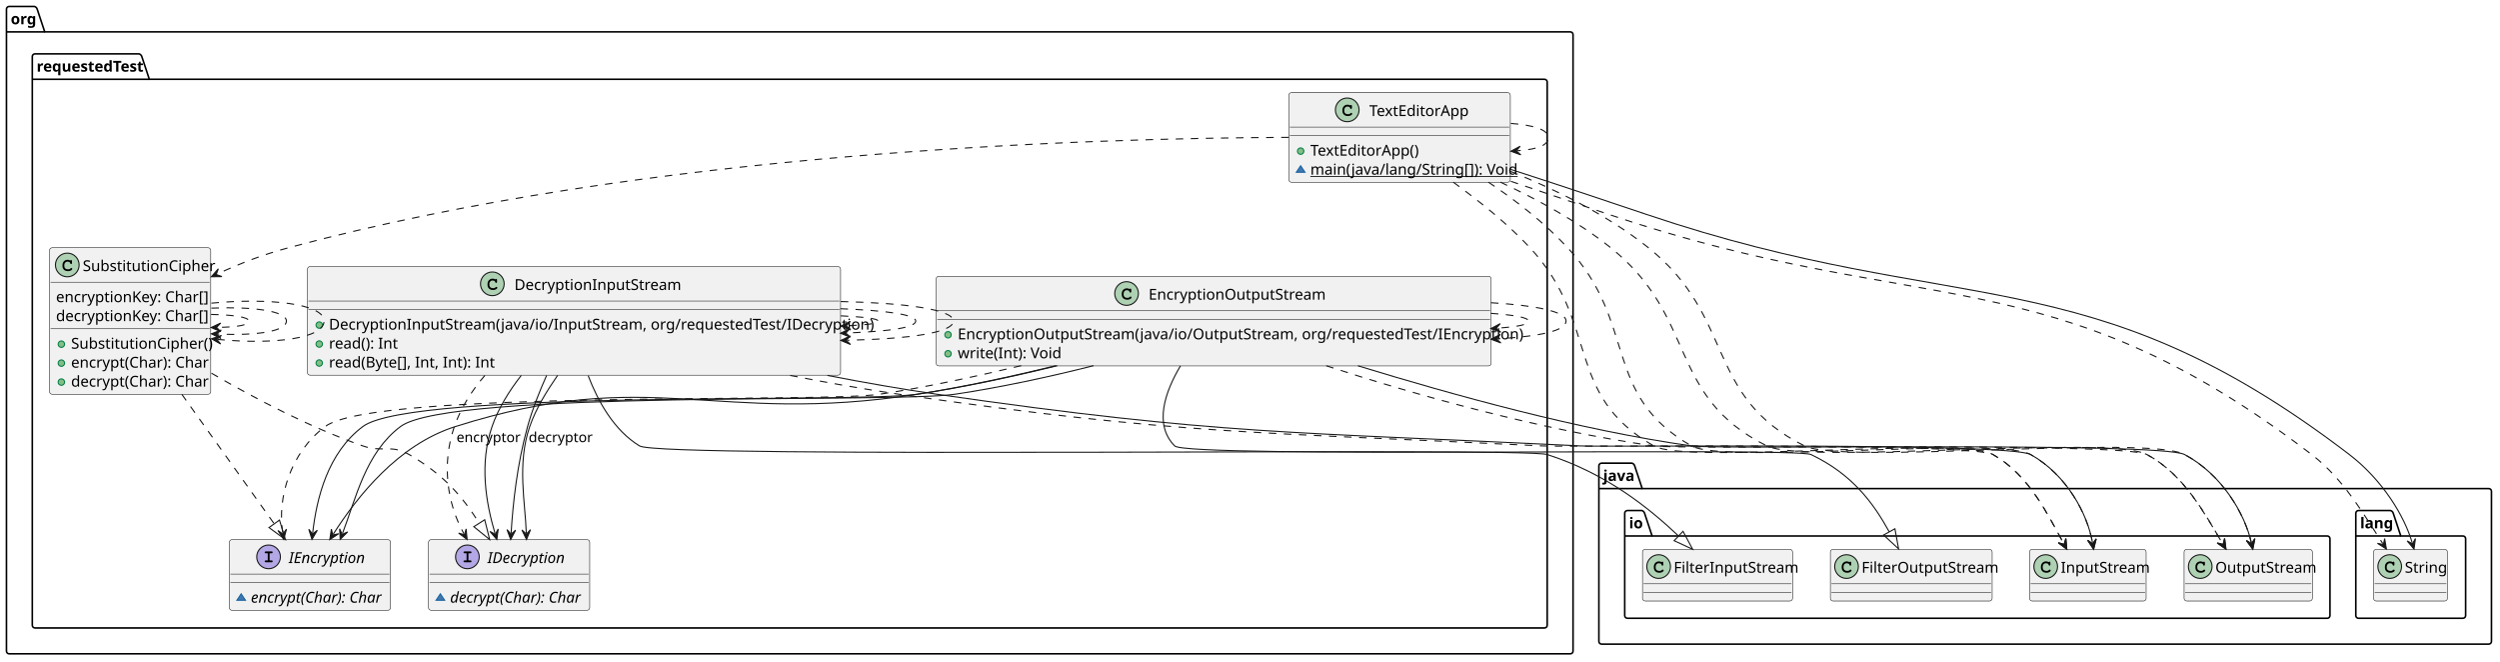
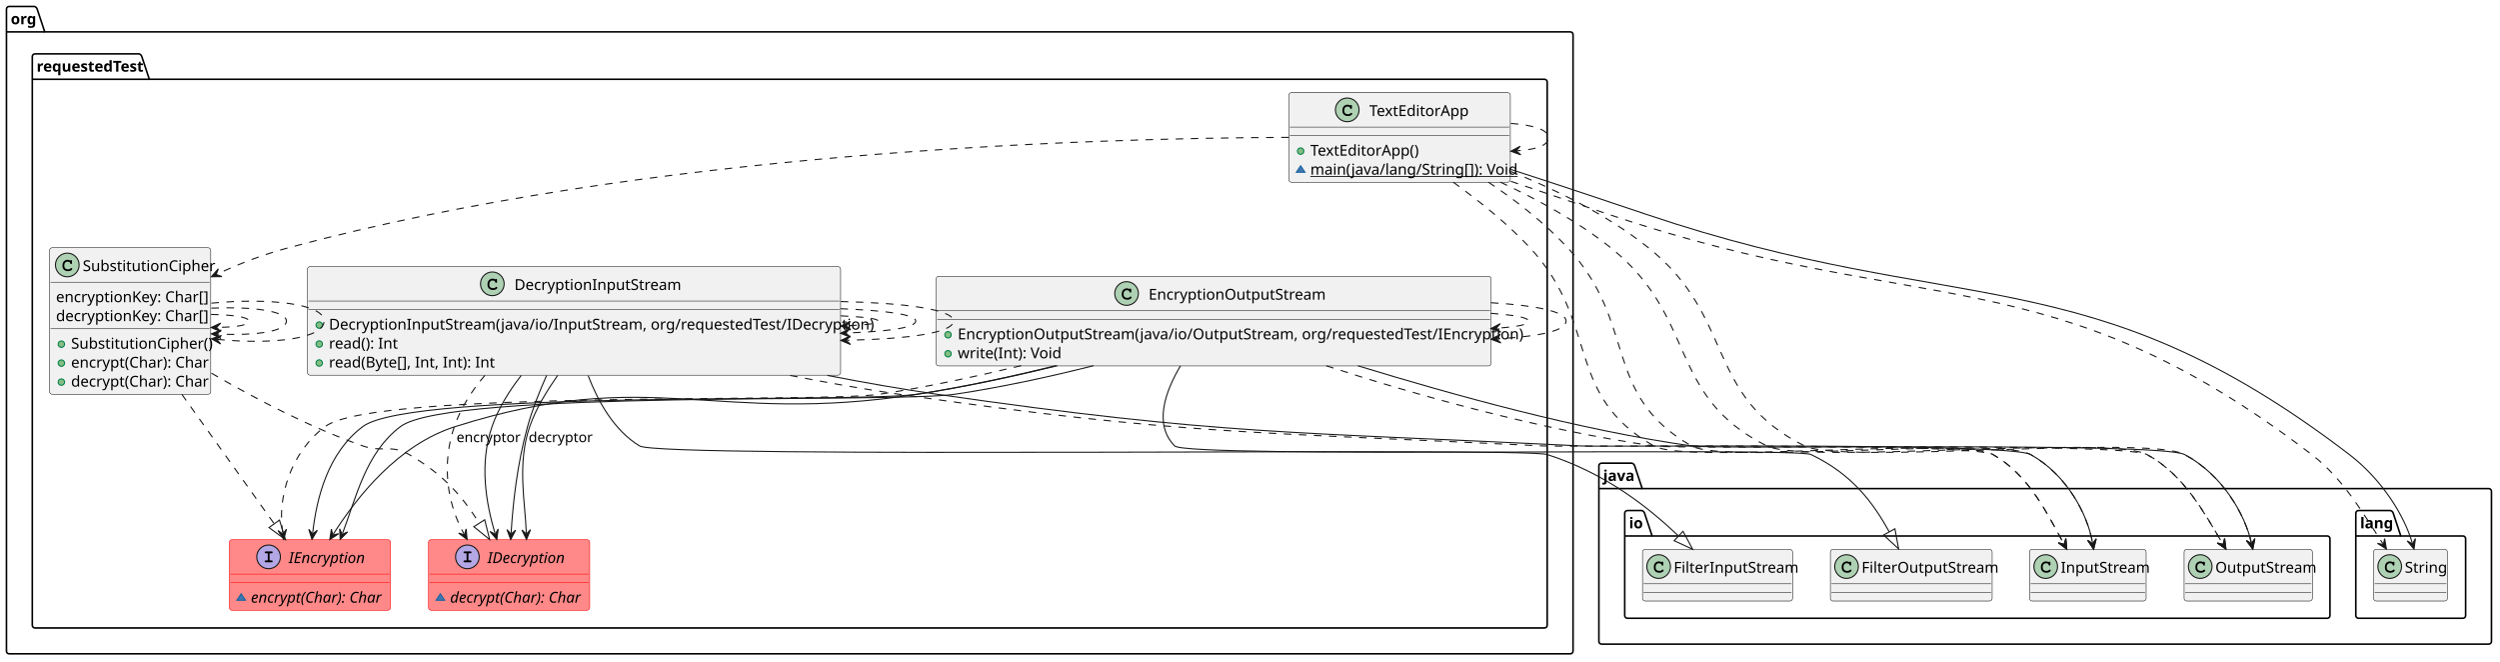
<svg xmlns="http://www.w3.org/2000/svg" contentStyleType="text/css" data-diagram-type="CLASS" height="614px" preserveAspectRatio="none" style="width:2321px;height:614px;background:#FFFFFF;" version="1.1" viewBox="0 0 2321 614" width="2321px" zoomAndPan="magnify">
  <defs />
  <g>
    <g id="cluster_org">
      <path d="M8.5,6 L32.052,6 A3.75,3.75 0 0 1 34.552,8.5 L41.552,29.609 L1458.5,29.609 A2.5,2.5 0 0 1 1461,32.109 L1461,604.5 A2.5,2.5 0 0 1 1458.5,607 L8.5,607 A2.5,2.5 0 0 1 6,604.5 L6,8.5 A2.5,2.5 0 0 1 8.5,6 " fill="transparent" style="stroke:#000000;stroke-width:1.5;" />
      <line style="stroke:#000000;stroke-width:1.5;" x1="6" x2="41.552" y1="29.609" y2="29.609" />
      <text fill="#000000" font-family="sans-serif" font-size="14" font-weight="bold" lengthAdjust="spacing" textLength="22.552" x="10" y="22.533">org</text>
    </g>
    <g id="cluster_requestedTest">
      <path d="M32.5,50 L129.196,50 A3.75,3.75 0 0 1 131.696,52.5 L138.696,73.609 L1434.5,73.609 A2.5,2.5 0 0 1 1437,76.109 L1437,580.5 A2.5,2.5 0 0 1 1434.5,583 L32.5,583 A2.5,2.5 0 0 1 30,580.5 L30,52.5 A2.5,2.5 0 0 1 32.5,50 " fill="transparent" style="stroke:#000000;stroke-width:1.5;" />
      <line style="stroke:#000000;stroke-width:1.5;" x1="30" x2="138.696" y1="73.609" y2="73.609" />
      <text fill="#000000" font-family="sans-serif" font-size="14" font-weight="bold" lengthAdjust="spacing" textLength="95.696" x="34" y="66.533">requestedTest</text>
    </g>
    <g id="cluster_java">
      <path d="M1487.5,430 L1515.748,430 A3.75,3.75 0 0 1 1518.248,432.5 L1525.248,453.609 L2311.5,453.609 A2.5,2.5 0 0 1 2314,456.109 L2314,595.5 A2.5,2.5 0 0 1 2311.5,598 L1487.5,598 A2.5,2.5 0 0 1 1485,595.5 L1485,432.5 A2.5,2.5 0 0 1 1487.5,430 " fill="transparent" style="stroke:#000000;stroke-width:1.5;" />
      <line style="stroke:#000000;stroke-width:1.5;" x1="1485" x2="1525.248" y1="453.609" y2="453.609" />
      <text fill="#000000" font-family="sans-serif" font-size="14" font-weight="bold" lengthAdjust="spacing" textLength="27.248" x="1489" y="446.533">java</text>
    </g>
    <g id="cluster_io">
      <path d="M1511.5,474 L1524.941,474 A3.75,3.75 0 0 1 1527.441,476.5 L1534.441,497.609 L2161.5,497.609 A2.5,2.5 0 0 1 2164,500.109 L2164,571.5 A2.5,2.5 0 0 1 2161.5,574 L1511.5,574 A2.5,2.5 0 0 1 1509,571.5 L1509,476.5 A2.5,2.5 0 0 1 1511.5,474 " fill="transparent" style="stroke:#000000;stroke-width:1.5;" />
      <line style="stroke:#000000;stroke-width:1.5;" x1="1509" x2="1534.441" y1="497.609" y2="497.609" />
      <text fill="#000000" font-family="sans-serif" font-size="14" font-weight="bold" lengthAdjust="spacing" textLength="12.441" x="1513" y="490.533">io</text>
    </g>
    <g id="cluster_lang">
      <path d="M2190.5,474 L2220.279,474 A3.75,3.75 0 0 1 2222.779,476.5 L2229.779,497.609 L2287.5,497.609 A2.5,2.5 0 0 1 2290,500.109 L2290,571.5 A2.5,2.5 0 0 1 2287.5,574 L2190.5,574 A2.5,2.5 0 0 1 2188,571.5 L2188,476.5 A2.5,2.5 0 0 1 2190.5,474 " fill="transparent" style="stroke:#000000;stroke-width:1.5;" />
      <line style="stroke:#000000;stroke-width:1.5;" x1="2188" x2="2229.779" y1="497.609" y2="497.609" />
      <text fill="#000000" font-family="sans-serif" font-size="14" font-weight="bold" lengthAdjust="spacing" textLength="28.779" x="2192" y="490.533">lang</text>
    </g>
    <g id="elem_DecryptionInputStream">
      <rect codeLine="2" fill="#F1F1F1" height="100.828" id="DecryptionInputStream" rx="2.5" ry="2.5" style="stroke:#181818;stroke-width:0.5;" width="495.219" x="285.5" y="247.5" />
      <ellipse cx="457.27" cy="263.5" fill="#ADD1B2" rx="11" ry="11" style="stroke:#181818;stroke-width:1;" />
      <path d="M460.036,259.375 Q460.192,259.156 460.379,259.047 Q460.567,258.938 460.786,258.938 Q461.161,258.938 461.395,259.203 Q461.629,259.453 461.629,260.062 L461.629,261.516 Q461.629,262.125 461.395,262.391 Q461.161,262.656 460.786,262.656 Q460.442,262.656 460.239,262.453 Q460.036,262.266 459.926,261.75 Q459.879,261.391 459.692,261.203 Q459.364,260.828 458.754,260.609 Q458.145,260.391 457.52,260.391 Q456.754,260.391 456.114,260.719 Q455.489,261.047 454.989,261.797 Q454.504,262.547 454.504,263.578 L454.504,264.672 Q454.504,265.906 455.395,266.734 Q456.286,267.547 457.879,267.547 Q458.817,267.547 459.473,267.297 Q459.864,267.141 460.286,266.703 Q460.551,266.438 460.692,266.359 Q460.848,266.281 461.051,266.281 Q461.379,266.281 461.629,266.547 Q461.895,266.797 461.895,267.141 Q461.895,267.484 461.551,267.891 Q461.051,268.469 460.254,268.797 Q459.176,269.25 457.879,269.25 Q456.364,269.25 455.161,268.625 Q454.176,268.125 453.489,267.062 Q452.801,265.984 452.801,264.703 L452.801,263.547 Q452.801,262.219 453.411,261.078 Q454.036,259.922 455.129,259.312 Q456.223,258.688 457.457,258.688 Q458.192,258.688 458.832,258.859 Q459.489,259.016 460.036,259.375 Z " fill="#000000" />
      <text fill="#000000" font-family="sans-serif" font-size="14" lengthAdjust="spacing" textLength="143.179" x="477.77" y="269.228">DecryptionInputStream</text>
      <line style="stroke:#181818;stroke-width:0.5;" x1="286.5" x2="779.719" y1="279.5" y2="279.5" />
      <line style="stroke:#181818;stroke-width:0.5;" x1="286.5" x2="779.719" y1="287.5" y2="287.5" />
      <ellipse cx="296.5" cy="301.805" fill="#84BE84" rx="3" ry="3" style="stroke:#038048;stroke-width:1;" />
      <text fill="#000000" font-family="sans-serif" font-size="14" lengthAdjust="spacing" textLength="469.219" x="305.5" y="306.033">DecryptionInputStream(java/io/InputStream, org/requestedTest/IDecryption)</text>
      <ellipse cx="296.5" cy="319.414" fill="#84BE84" rx="3" ry="3" style="stroke:#038048;stroke-width:1;" />
      <text fill="#000000" font-family="sans-serif" font-size="14" lengthAdjust="spacing" textLength="60.69" x="305.5" y="323.643">read(): Int</text>
      <ellipse cx="296.5" cy="337.023" fill="#84BE84" rx="3" ry="3" style="stroke:#038048;stroke-width:1;" />
      <text fill="#000000" font-family="sans-serif" font-size="14" lengthAdjust="spacing" textLength="143.172" x="305.5" y="341.252">read(Byte[], Int, Int): Int</text>
    </g>
    <g id="elem_IDecryption">
-       <rect codeLine="32" fill="#F1F1F1" height="65.609" id="IDecryption" rx="2.5" ry="2.5" style="stroke:#181818;stroke-width:0.5;" width="149.703" x="398" y="501" />
+       <rect codeLine="32" fill="#FF8888" height="65.609" id="IDecryption" rx="2.5" ry="2.5" style="stroke:#FF0000;stroke-width:0.5;" width="149.703" x="398" y="501" />
      <ellipse cx="434.103" cy="517" fill="#B4A7E5" rx="11" ry="11" style="stroke:#181818;stroke-width:1;" />
      <path d="M435.057,513.641 L435.057,520.297 L436.775,520.297 Q437.385,520.297 437.65,520.531 Q437.916,520.766 437.916,521.156 Q437.916,521.531 437.65,521.766 Q437.385,522 436.775,522 L431.635,522 Q431.025,522 430.76,521.766 Q430.494,521.531 430.494,521.141 Q430.494,520.766 430.76,520.531 Q431.025,520.297 431.635,520.297 L433.353,520.297 L433.353,513.641 L431.635,513.641 Q431.025,513.641 430.76,513.406 Q430.494,513.172 430.494,512.781 Q430.494,512.406 430.76,512.172 Q431.025,511.938 431.635,511.938 L436.775,511.938 Q437.385,511.938 437.65,512.172 Q437.916,512.406 437.916,512.781 Q437.916,513.172 437.65,513.406 Q437.385,513.641 436.775,513.641 L435.057,513.641 Z " fill="#000000" />
      <text fill="#000000" font-family="sans-serif" font-size="14" font-style="italic" lengthAdjust="spacing" textLength="70.807" x="452.793" y="522.729">IDecryption</text>
-       <line style="stroke:#181818;stroke-width:0.5;" x1="399" x2="546.703" y1="533" y2="533" />
-       <line style="stroke:#181818;stroke-width:0.5;" x1="399" x2="546.703" y1="541" y2="541" />
+       <line style="stroke:#FF0000;stroke-width:0.5;" x1="399" x2="546.703" y1="533" y2="533" />
+       <line style="stroke:#FF0000;stroke-width:0.5;" x1="399" x2="546.703" y1="541" y2="541" />
      <polygon fill="#4177AF" points="409,551.305,405,557.305,413,557.305" style="stroke:#1963A0;stroke-width:1;" />
      <text fill="#000000" font-family="sans-serif" font-size="14" font-style="italic" lengthAdjust="spacing" textLength="123.703" x="418" y="559.533">decrypt(Char): Char</text>
    </g>
    <g id="elem_EncryptionOutputStream">
      <rect codeLine="18" fill="#F1F1F1" height="83.219" id="EncryptionOutputStream" rx="2.5" ry="2.5" style="stroke:#181818;stroke-width:0.5;" width="515.453" x="869.5" y="256.5" />
      <ellipse cx="1046.329" cy="272.5" fill="#ADD1B2" rx="11" ry="11" style="stroke:#181818;stroke-width:1;" />
      <path d="M1049.094,268.375 Q1049.251,268.156 1049.438,268.047 Q1049.626,267.938 1049.844,267.938 Q1050.219,267.938 1050.454,268.203 Q1050.688,268.453 1050.688,269.062 L1050.688,270.516 Q1050.688,271.125 1050.454,271.391 Q1050.219,271.656 1049.844,271.656 Q1049.501,271.656 1049.297,271.453 Q1049.094,271.266 1048.985,270.75 Q1048.938,270.391 1048.751,270.203 Q1048.422,269.828 1047.813,269.609 Q1047.204,269.391 1046.579,269.391 Q1045.813,269.391 1045.172,269.719 Q1044.547,270.047 1044.047,270.797 Q1043.563,271.547 1043.563,272.578 L1043.563,273.672 Q1043.563,274.906 1044.454,275.734 Q1045.344,276.547 1046.938,276.547 Q1047.876,276.547 1048.532,276.297 Q1048.922,276.141 1049.344,275.703 Q1049.61,275.438 1049.751,275.359 Q1049.907,275.281 1050.11,275.281 Q1050.438,275.281 1050.688,275.547 Q1050.954,275.797 1050.954,276.141 Q1050.954,276.484 1050.61,276.891 Q1050.11,277.469 1049.313,277.797 Q1048.235,278.25 1046.938,278.25 Q1045.422,278.25 1044.219,277.625 Q1043.235,277.125 1042.547,276.062 Q1041.86,274.984 1041.86,273.703 L1041.86,272.547 Q1041.86,271.219 1042.469,270.078 Q1043.094,268.922 1044.188,268.312 Q1045.282,267.688 1046.516,267.688 Q1047.251,267.688 1047.891,267.859 Q1048.547,268.016 1049.094,268.375 Z " fill="#000000" />
      <text fill="#000000" font-family="sans-serif" font-size="14" lengthAdjust="spacing" textLength="153.296" x="1066.829" y="278.228">EncryptionOutputStream</text>
      <line style="stroke:#181818;stroke-width:0.5;" x1="870.5" x2="1383.953" y1="288.5" y2="288.5" />
      <line style="stroke:#181818;stroke-width:0.5;" x1="870.5" x2="1383.953" y1="296.5" y2="296.5" />
      <ellipse cx="880.5" cy="310.805" fill="#84BE84" rx="3" ry="3" style="stroke:#038048;stroke-width:1;" />
      <text fill="#000000" font-family="sans-serif" font-size="14" lengthAdjust="spacing" textLength="489.453" x="889.5" y="315.033">EncryptionOutputStream(java/io/OutputStream, org/requestedTest/IEncryption)</text>
      <ellipse cx="880.5" cy="328.414" fill="#84BE84" rx="3" ry="3" style="stroke:#038048;stroke-width:1;" />
      <text fill="#000000" font-family="sans-serif" font-size="14" lengthAdjust="spacing" textLength="90.248" x="889.5" y="332.643">write(Int): Void</text>
    </g>
    <g id="elem_IEncryption">
-       <rect codeLine="36" fill="#F1F1F1" height="65.609" id="IEncryption" rx="2.5" ry="2.5" style="stroke:#181818;stroke-width:0.5;" width="149.703" x="213" y="501" />
+       <rect codeLine="36" fill="#FF8888" height="65.609" id="IEncryption" rx="2.5" ry="2.5" style="stroke:#FF0000;stroke-width:0.5;" width="149.703" x="213" y="501" />
      <ellipse cx="249.451" cy="517" fill="#B4A7E5" rx="11" ry="11" style="stroke:#181818;stroke-width:1;" />
      <path d="M250.404,513.641 L250.404,520.297 L252.123,520.297 Q252.732,520.297 252.998,520.531 Q253.263,520.766 253.263,521.156 Q253.263,521.531 252.998,521.766 Q252.732,522 252.123,522 L246.982,522 Q246.373,522 246.107,521.766 Q245.842,521.531 245.842,521.141 Q245.842,520.766 246.107,520.531 Q246.373,520.297 246.982,520.297 L248.701,520.297 L248.701,513.641 L246.982,513.641 Q246.373,513.641 246.107,513.406 Q245.842,513.172 245.842,512.781 Q245.842,512.406 246.107,512.172 Q246.373,511.938 246.982,511.938 L252.123,511.938 Q252.732,511.938 252.998,512.172 Q253.263,512.406 253.263,512.781 Q253.263,513.172 252.998,513.406 Q252.732,513.641 252.123,513.641 L250.404,513.641 Z " fill="#000000" />
      <text fill="#000000" font-family="sans-serif" font-size="14" font-style="italic" lengthAdjust="spacing" textLength="70.034" x="268.218" y="522.729">IEncryption</text>
-       <line style="stroke:#181818;stroke-width:0.5;" x1="214" x2="361.703" y1="533" y2="533" />
-       <line style="stroke:#181818;stroke-width:0.5;" x1="214" x2="361.703" y1="541" y2="541" />
+       <line style="stroke:#FF0000;stroke-width:0.5;" x1="214" x2="361.703" y1="533" y2="533" />
+       <line style="stroke:#FF0000;stroke-width:0.5;" x1="214" x2="361.703" y1="541" y2="541" />
      <polygon fill="#4177AF" points="224,551.305,220,557.305,228,557.305" style="stroke:#1963A0;stroke-width:1;" />
      <text fill="#000000" font-family="sans-serif" font-size="14" font-style="italic" lengthAdjust="spacing" textLength="123.703" x="233" y="559.533">encrypt(Char): Char</text>
    </g>
    <g id="elem_SubstitutionCipher">
      <rect codeLine="40" fill="#F1F1F1" height="136.047" id="SubstitutionCipher" rx="2.5" ry="2.5" style="stroke:#181818;stroke-width:0.5;" width="149.724" x="46" y="230" />
      <ellipse cx="62.496" cy="246" fill="#ADD1B2" rx="11" ry="11" style="stroke:#181818;stroke-width:1;" />
      <path d="M65.261,241.875 Q65.418,241.656 65.605,241.547 Q65.793,241.438 66.011,241.438 Q66.386,241.438 66.621,241.703 Q66.855,241.953 66.855,242.562 L66.855,244.016 Q66.855,244.625 66.621,244.891 Q66.386,245.156 66.011,245.156 Q65.668,245.156 65.465,244.953 Q65.261,244.766 65.152,244.25 Q65.105,243.891 64.918,243.703 Q64.59,243.328 63.98,243.109 Q63.371,242.891 62.746,242.891 Q61.98,242.891 61.34,243.219 Q60.715,243.547 60.215,244.297 Q59.73,245.047 59.73,246.078 L59.73,247.172 Q59.73,248.406 60.621,249.234 Q61.511,250.047 63.105,250.047 Q64.043,250.047 64.699,249.797 Q65.09,249.641 65.511,249.203 Q65.777,248.938 65.918,248.859 Q66.074,248.781 66.277,248.781 Q66.605,248.781 66.855,249.047 Q67.121,249.297 67.121,249.641 Q67.121,249.984 66.777,250.391 Q66.277,250.969 65.48,251.297 Q64.402,251.75 63.105,251.75 Q61.59,251.75 60.386,251.125 Q59.402,250.625 58.715,249.562 Q58.027,248.484 58.027,247.203 L58.027,246.047 Q58.027,244.719 58.636,243.578 Q59.261,242.422 60.355,241.812 Q61.449,241.188 62.683,241.188 Q63.418,241.188 64.058,241.359 Q64.715,241.516 65.261,241.875 Z " fill="#000000" />
      <text fill="#000000" font-family="sans-serif" font-size="14" lengthAdjust="spacing" textLength="114.399" x="76.828" y="251.728">SubstitutionCipher</text>
      <line style="stroke:#181818;stroke-width:0.5;" x1="47" x2="194.724" y1="262" y2="262" />
      <text fill="#000000" font-family="sans-serif" font-size="14" lengthAdjust="spacing" textLength="134.62" x="52" y="280.533">encryptionKey: Char[]</text>
      <text fill="#000000" font-family="sans-serif" font-size="14" lengthAdjust="spacing" textLength="134.62" x="52" y="298.143">decryptionKey: Char[]</text>
      <line style="stroke:#181818;stroke-width:0.5;" x1="47" x2="194.724" y1="305.219" y2="305.219" />
      <ellipse cx="57" cy="319.523" fill="#84BE84" rx="3" ry="3" style="stroke:#038048;stroke-width:1;" />
      <text fill="#000000" font-family="sans-serif" font-size="14" lengthAdjust="spacing" textLength="123.724" x="66" y="323.752">SubstitutionCipher()</text>
      <ellipse cx="57" cy="337.133" fill="#84BE84" rx="3" ry="3" style="stroke:#038048;stroke-width:1;" />
      <text fill="#000000" font-family="sans-serif" font-size="14" lengthAdjust="spacing" textLength="123.703" x="66" y="341.361">encrypt(Char): Char</text>
      <ellipse cx="57" cy="354.742" fill="#84BE84" rx="3" ry="3" style="stroke:#038048;stroke-width:1;" />
      <text fill="#000000" font-family="sans-serif" font-size="14" lengthAdjust="spacing" textLength="123.703" x="66" y="358.971">decrypt(Char): Char</text>
    </g>
    <g id="elem_TextEditorApp">
      <rect codeLine="53" fill="#F1F1F1" height="83.219" id="TextEditorApp" rx="2.5" ry="2.5" style="stroke:#181818;stroke-width:0.5;" width="205.751" x="1197" y="86" />
      <ellipse cx="1251.271" cy="102" fill="#ADD1B2" rx="11" ry="11" style="stroke:#181818;stroke-width:1;" />
      <path d="M1254.036,97.875 Q1254.192,97.656 1254.38,97.547 Q1254.567,97.438 1254.786,97.438 Q1255.161,97.438 1255.396,97.703 Q1255.63,97.953 1255.63,98.562 L1255.63,100.016 Q1255.63,100.625 1255.396,100.891 Q1255.161,101.156 1254.786,101.156 Q1254.442,101.156 1254.239,100.953 Q1254.036,100.766 1253.927,100.25 Q1253.88,99.891 1253.692,99.703 Q1253.364,99.328 1252.755,99.109 Q1252.146,98.891 1251.521,98.891 Q1250.755,98.891 1250.114,99.219 Q1249.489,99.547 1248.989,100.297 Q1248.505,101.047 1248.505,102.078 L1248.505,103.172 Q1248.505,104.406 1249.396,105.234 Q1250.286,106.047 1251.88,106.047 Q1252.817,106.047 1253.474,105.797 Q1253.864,105.641 1254.286,105.203 Q1254.552,104.938 1254.692,104.859 Q1254.849,104.781 1255.052,104.781 Q1255.38,104.781 1255.63,105.047 Q1255.896,105.297 1255.896,105.641 Q1255.896,105.984 1255.552,106.391 Q1255.052,106.969 1254.255,107.297 Q1253.177,107.75 1251.88,107.75 Q1250.364,107.75 1249.161,107.125 Q1248.177,106.625 1247.489,105.562 Q1246.802,104.484 1246.802,103.203 L1246.802,102.047 Q1246.802,100.719 1247.411,99.578 Q1248.036,98.422 1249.13,97.812 Q1250.224,97.188 1251.458,97.188 Q1252.192,97.188 1252.833,97.359 Q1253.489,97.516 1254.036,97.875 Z " fill="#000000" />
      <text fill="#000000" font-family="sans-serif" font-size="14" lengthAdjust="spacing" textLength="88.71" x="1271.771" y="107.728">TextEditorApp</text>
      <line style="stroke:#181818;stroke-width:0.5;" x1="1198" x2="1401.751" y1="118" y2="118" />
      <line style="stroke:#181818;stroke-width:0.5;" x1="1198" x2="1401.751" y1="126" y2="126" />
      <ellipse cx="1208" cy="140.305" fill="#84BE84" rx="3" ry="3" style="stroke:#038048;stroke-width:1;" />
      <text fill="#000000" font-family="sans-serif" font-size="14" lengthAdjust="spacing" textLength="98.034" x="1217" y="144.533">TextEditorApp()</text>
      <polygon fill="#4177AF" points="1208,153.914,1204,159.914,1212,159.914" style="stroke:#1963A0;stroke-width:1;" />
      <text fill="#000000" font-family="sans-serif" font-size="14" lengthAdjust="spacing" text-decoration="underline" textLength="179.751" x="1217" y="162.143">main(java/lang/String[]): Void</text>
    </g>
    <g id="elem_FilterInputStream">
      <rect fill="#F1F1F1" height="48" id="FilterInputStream" rx="2.5" ry="2.5" style="stroke:#181818;stroke-width:0.5;" width="139.372" x="1525.5" y="510" />
      <ellipse cx="1540.5" cy="526" fill="#ADD1B2" rx="11" ry="11" style="stroke:#181818;stroke-width:1;" />
      <path d="M1543.266,521.875 Q1543.422,521.656 1543.609,521.547 Q1543.797,521.438 1544.016,521.438 Q1544.391,521.438 1544.625,521.703 Q1544.859,521.953 1544.859,522.562 L1544.859,524.016 Q1544.859,524.625 1544.625,524.891 Q1544.391,525.156 1544.016,525.156 Q1543.672,525.156 1543.469,524.953 Q1543.266,524.766 1543.156,524.25 Q1543.109,523.891 1542.922,523.703 Q1542.594,523.328 1541.984,523.109 Q1541.375,522.891 1540.75,522.891 Q1539.984,522.891 1539.344,523.219 Q1538.719,523.547 1538.219,524.297 Q1537.734,525.047 1537.734,526.078 L1537.734,527.172 Q1537.734,528.406 1538.625,529.234 Q1539.516,530.047 1541.109,530.047 Q1542.047,530.047 1542.703,529.797 Q1543.094,529.641 1543.516,529.203 Q1543.781,528.938 1543.922,528.859 Q1544.078,528.781 1544.281,528.781 Q1544.609,528.781 1544.859,529.047 Q1545.125,529.297 1545.125,529.641 Q1545.125,529.984 1544.781,530.391 Q1544.281,530.969 1543.484,531.297 Q1542.406,531.75 1541.109,531.75 Q1539.594,531.75 1538.391,531.125 Q1537.406,530.625 1536.719,529.562 Q1536.031,528.484 1536.031,527.203 L1536.031,526.047 Q1536.031,524.719 1536.641,523.578 Q1537.266,522.422 1538.359,521.812 Q1539.453,521.188 1540.688,521.188 Q1541.422,521.188 1542.062,521.359 Q1542.719,521.516 1543.266,521.875 Z " fill="#000000" />
      <text fill="#000000" font-family="sans-serif" font-size="14" lengthAdjust="spacing" textLength="107.372" x="1554.5" y="531.729">FilterInputStream</text>
      <line style="stroke:#181818;stroke-width:0.5;" x1="1526.5" x2="1663.872" y1="542" y2="542" />
      <line style="stroke:#181818;stroke-width:0.5;" x1="1526.5" x2="1663.872" y1="550" y2="550" />
    </g>
    <g id="elem_InputStream">
      <rect fill="#F1F1F1" height="48" id="InputStream" rx="2.5" ry="2.5" style="stroke:#181818;stroke-width:0.5;" width="108.262" x="1885" y="510" />
      <ellipse cx="1900" cy="526" fill="#ADD1B2" rx="11" ry="11" style="stroke:#181818;stroke-width:1;" />
      <path d="M1902.766,521.875 Q1902.922,521.656 1903.109,521.547 Q1903.297,521.438 1903.516,521.438 Q1903.891,521.438 1904.125,521.703 Q1904.359,521.953 1904.359,522.562 L1904.359,524.016 Q1904.359,524.625 1904.125,524.891 Q1903.891,525.156 1903.516,525.156 Q1903.172,525.156 1902.969,524.953 Q1902.766,524.766 1902.656,524.25 Q1902.609,523.891 1902.422,523.703 Q1902.094,523.328 1901.484,523.109 Q1900.875,522.891 1900.25,522.891 Q1899.484,522.891 1898.844,523.219 Q1898.219,523.547 1897.719,524.297 Q1897.234,525.047 1897.234,526.078 L1897.234,527.172 Q1897.234,528.406 1898.125,529.234 Q1899.016,530.047 1900.609,530.047 Q1901.547,530.047 1902.203,529.797 Q1902.594,529.641 1903.016,529.203 Q1903.281,528.938 1903.422,528.859 Q1903.578,528.781 1903.781,528.781 Q1904.109,528.781 1904.359,529.047 Q1904.625,529.297 1904.625,529.641 Q1904.625,529.984 1904.281,530.391 Q1903.781,530.969 1902.984,531.297 Q1901.906,531.75 1900.609,531.75 Q1899.094,531.75 1897.891,531.125 Q1896.906,530.625 1896.219,529.562 Q1895.531,528.484 1895.531,527.203 L1895.531,526.047 Q1895.531,524.719 1896.141,523.578 Q1896.766,522.422 1897.859,521.812 Q1898.953,521.188 1900.188,521.188 Q1900.922,521.188 1901.562,521.359 Q1902.219,521.516 1902.766,521.875 Z " fill="#000000" />
      <text fill="#000000" font-family="sans-serif" font-size="14" lengthAdjust="spacing" textLength="76.262" x="1914" y="531.729">InputStream</text>
      <line style="stroke:#181818;stroke-width:0.5;" x1="1886" x2="1992.262" y1="542" y2="542" />
      <line style="stroke:#181818;stroke-width:0.5;" x1="1886" x2="1992.262" y1="550" y2="550" />
    </g>
    <g id="elem_FilterOutputStream">
      <rect fill="#F1F1F1" height="48" id="FilterOutputStream" rx="2.5" ry="2.5" style="stroke:#181818;stroke-width:0.5;" width="150.262" x="1700" y="510" />
      <ellipse cx="1715" cy="526" fill="#ADD1B2" rx="11" ry="11" style="stroke:#181818;stroke-width:1;" />
      <path d="M1717.766,521.875 Q1717.922,521.656 1718.109,521.547 Q1718.297,521.438 1718.516,521.438 Q1718.891,521.438 1719.125,521.703 Q1719.359,521.953 1719.359,522.562 L1719.359,524.016 Q1719.359,524.625 1719.125,524.891 Q1718.891,525.156 1718.516,525.156 Q1718.172,525.156 1717.969,524.953 Q1717.766,524.766 1717.656,524.25 Q1717.609,523.891 1717.422,523.703 Q1717.094,523.328 1716.484,523.109 Q1715.875,522.891 1715.25,522.891 Q1714.484,522.891 1713.844,523.219 Q1713.219,523.547 1712.719,524.297 Q1712.234,525.047 1712.234,526.078 L1712.234,527.172 Q1712.234,528.406 1713.125,529.234 Q1714.016,530.047 1715.609,530.047 Q1716.547,530.047 1717.203,529.797 Q1717.594,529.641 1718.016,529.203 Q1718.281,528.938 1718.422,528.859 Q1718.578,528.781 1718.781,528.781 Q1719.109,528.781 1719.359,529.047 Q1719.625,529.297 1719.625,529.641 Q1719.625,529.984 1719.281,530.391 Q1718.781,530.969 1717.984,531.297 Q1716.906,531.75 1715.609,531.75 Q1714.094,531.75 1712.891,531.125 Q1711.906,530.625 1711.219,529.562 Q1710.531,528.484 1710.531,527.203 L1710.531,526.047 Q1710.531,524.719 1711.141,523.578 Q1711.766,522.422 1712.859,521.812 Q1713.953,521.188 1715.188,521.188 Q1715.922,521.188 1716.562,521.359 Q1717.219,521.516 1717.766,521.875 Z " fill="#000000" />
      <text fill="#000000" font-family="sans-serif" font-size="14" lengthAdjust="spacing" textLength="118.262" x="1729" y="531.729">FilterOutputStream</text>
      <line style="stroke:#181818;stroke-width:0.5;" x1="1701" x2="1849.262" y1="542" y2="542" />
      <line style="stroke:#181818;stroke-width:0.5;" x1="1701" x2="1849.262" y1="550" y2="550" />
    </g>
    <g id="elem_OutputStream">
      <rect fill="#F1F1F1" height="48" id="OutputStream" rx="2.5" ry="2.5" style="stroke:#181818;stroke-width:0.5;" width="119.151" x="2028.5" y="510" />
      <ellipse cx="2043.5" cy="526" fill="#ADD1B2" rx="11" ry="11" style="stroke:#181818;stroke-width:1;" />
      <path d="M2046.266,521.875 Q2046.422,521.656 2046.609,521.547 Q2046.797,521.438 2047.016,521.438 Q2047.391,521.438 2047.625,521.703 Q2047.859,521.953 2047.859,522.562 L2047.859,524.016 Q2047.859,524.625 2047.625,524.891 Q2047.391,525.156 2047.016,525.156 Q2046.672,525.156 2046.469,524.953 Q2046.266,524.766 2046.156,524.25 Q2046.109,523.891 2045.922,523.703 Q2045.594,523.328 2044.984,523.109 Q2044.375,522.891 2043.75,522.891 Q2042.984,522.891 2042.344,523.219 Q2041.719,523.547 2041.219,524.297 Q2040.734,525.047 2040.734,526.078 L2040.734,527.172 Q2040.734,528.406 2041.625,529.234 Q2042.516,530.047 2044.109,530.047 Q2045.047,530.047 2045.703,529.797 Q2046.094,529.641 2046.516,529.203 Q2046.781,528.938 2046.922,528.859 Q2047.078,528.781 2047.281,528.781 Q2047.609,528.781 2047.859,529.047 Q2048.125,529.297 2048.125,529.641 Q2048.125,529.984 2047.781,530.391 Q2047.281,530.969 2046.484,531.297 Q2045.406,531.75 2044.109,531.75 Q2042.594,531.75 2041.391,531.125 Q2040.406,530.625 2039.719,529.562 Q2039.031,528.484 2039.031,527.203 L2039.031,526.047 Q2039.031,524.719 2039.641,523.578 Q2040.266,522.422 2041.359,521.812 Q2042.453,521.188 2043.688,521.188 Q2044.422,521.188 2045.062,521.359 Q2045.719,521.516 2046.266,521.875 Z " fill="#000000" />
      <text fill="#000000" font-family="sans-serif" font-size="14" lengthAdjust="spacing" textLength="87.151" x="2057.5" y="531.729">OutputStream</text>
      <line style="stroke:#181818;stroke-width:0.5;" x1="2029.5" x2="2146.651" y1="542" y2="542" />
      <line style="stroke:#181818;stroke-width:0.5;" x1="2029.5" x2="2146.651" y1="550" y2="550" />
    </g>
    <g id="elem_String">
      <rect fill="#F1F1F1" height="48" id="String" rx="2.5" ry="2.5" style="stroke:#181818;stroke-width:0.5;" width="68.572" x="2204.5" y="510" />
      <ellipse cx="2219.5" cy="526" fill="#ADD1B2" rx="11" ry="11" style="stroke:#181818;stroke-width:1;" />
      <path d="M2222.266,521.875 Q2222.422,521.656 2222.609,521.547 Q2222.797,521.438 2223.016,521.438 Q2223.391,521.438 2223.625,521.703 Q2223.859,521.953 2223.859,522.562 L2223.859,524.016 Q2223.859,524.625 2223.625,524.891 Q2223.391,525.156 2223.016,525.156 Q2222.672,525.156 2222.469,524.953 Q2222.266,524.766 2222.156,524.25 Q2222.109,523.891 2221.922,523.703 Q2221.594,523.328 2220.984,523.109 Q2220.375,522.891 2219.75,522.891 Q2218.984,522.891 2218.344,523.219 Q2217.719,523.547 2217.219,524.297 Q2216.734,525.047 2216.734,526.078 L2216.734,527.172 Q2216.734,528.406 2217.625,529.234 Q2218.516,530.047 2220.109,530.047 Q2221.047,530.047 2221.703,529.797 Q2222.094,529.641 2222.516,529.203 Q2222.781,528.938 2222.922,528.859 Q2223.078,528.781 2223.281,528.781 Q2223.609,528.781 2223.859,529.047 Q2224.125,529.297 2224.125,529.641 Q2224.125,529.984 2223.781,530.391 Q2223.281,530.969 2222.484,531.297 Q2221.406,531.75 2220.109,531.75 Q2218.594,531.75 2217.391,531.125 Q2216.406,530.625 2215.719,529.562 Q2215.031,528.484 2215.031,527.203 L2215.031,526.047 Q2215.031,524.719 2215.641,523.578 Q2216.266,522.422 2217.359,521.812 Q2218.453,521.188 2219.688,521.188 Q2220.422,521.188 2221.062,521.359 Q2221.719,521.516 2222.266,521.875 Z " fill="#000000" />
      <text fill="#000000" font-family="sans-serif" font-size="14" lengthAdjust="spacing" textLength="36.572" x="2233.5" y="531.729">String</text>
      <line style="stroke:#181818;stroke-width:0.5;" x1="2205.5" x2="2272.072" y1="542" y2="542" />
      <line style="stroke:#181818;stroke-width:0.5;" x1="2205.5" x2="2272.072" y1="550" y2="550" />
    </g>
    <g id="link_DecryptionInputStream_FilterInputStream">
      <path codeLine="7" d="M546.28,348.77 C555.48,372.89 570.44,399.68 594,414 C614.01,426.17 1414.71,414.83 1437,422 C1491.42,439.49 1530.338,470.567 1559.018,497.627 " fill="transparent" id="DecryptionInputStream-to-FilterInputStream" style="stroke:#181818;stroke-width:1;" />
      <polygon fill="transparent" points="1572.11,509.98,1563.135,493.263,1554.9,501.991,1572.11,509.98" style="stroke:#181818;stroke-width:1;" />
    </g>
    <g id="link_DecryptionInputStream_DecryptionInputStream">
      <path codeLine="8" d="M780.93,293.22 C802.21,294.24 815.5,295.83 815.5,298 C815.5,300.17 808.203,301.473 786.923,302.493 " fill="transparent" id="DecryptionInputStream-to-DecryptionInputStream" style="stroke:#181818;stroke-width:1;stroke-dasharray:7.0,7.0;" />
      <polygon fill="#181818" points="780.93,302.78,790.111,306.344,785.924,302.541,789.728,298.354,780.93,302.78" style="stroke:#181818;stroke-width:1;" />
    </g>
    <g id="link_DecryptionInputStream_DecryptionInputStream">
      <path codeLine="13" d="M780.6,286.61 C821.96,288.21 850.5,292 850.5,298 C850.5,304 827.956,307.558 786.596,309.158 " fill="transparent" id="DecryptionInputStream-to-DecryptionInputStream-1" style="stroke:#181818;stroke-width:1;stroke-dasharray:7.0,7.0;" />
      <polygon fill="#181818" points="780.6,309.39,789.748,313.039,785.596,309.197,789.439,305.045,780.6,309.39" style="stroke:#181818;stroke-width:1;" />
    </g>
    <g id="link_DecryptionInputStream_DecryptionInputStream">
      <path codeLine="14" d="M780.89,279.93 C840.92,281.31 885.5,287.33 885.5,298 C885.5,308.67 846.918,314.552 786.888,315.932 " fill="transparent" id="DecryptionInputStream-to-DecryptionInputStream-2" style="stroke:#181818;stroke-width:1;stroke-dasharray:7.0,7.0;" />
      <polygon fill="#181818" points="780.89,316.07,789.98,319.862,785.889,315.955,789.796,311.864,780.89,316.07" style="stroke:#181818;stroke-width:1;" />
    </g>
    <g id="link_DecryptionInputStream_InputStream">
      <path codeLine="9" d="M733.91,348.56 C767.49,355.14 802.1,361.24 835,366 C1098.89,404.15 1166.7,400.78 1433,414 C1456.2,415.15 1830.73,410.65 1851,422 C1884.73,440.89 1901.97,477.957 1916.65,504.547 " fill="transparent" id="DecryptionInputStream-to-InputStream" style="stroke:#181818;stroke-width:1;stroke-dasharray:7.0,7.0;" />
      <polygon fill="#181818" points="1919.55,509.8,1918.702,499.988,1917.133,505.423,1911.698,503.854,1919.55,509.8" style="stroke:#181818;stroke-width:1;" />
    </g>
    <g id="link_DecryptionInputStream_InputStream">
      <path codeLine="11" d="M768.49,348.56 C802.49,355.14 837.1,361.24 870,366 C1133.89,404.15 1201.7,400.78 1468,414 C1491.2,415.15 1865.73,410.65 1886,422 C1919.73,440.89 1938.845,477.298 1943.455,503.888 " fill="transparent" id="DecryptionInputStream-to-InputStream-1" style="stroke:#181818;stroke-width:1;" />
      <polygon fill="#181818" points="1944.48,509.8,1946.884,500.249,1943.626,504.873,1939.001,501.616,1944.48,509.8" style="stroke:#181818;stroke-width:1;" />
    </g>
    <g id="link_DecryptionInputStream_IDecryption">
      <path codeLine="10" d="M450.35,348.52 C438.06,362.73 427.86,379.01 422,396 C410.09,430.52 415.13,467.289 430.909,495.609 " fill="transparent" id="DecryptionInputStream-to-IDecryption" style="stroke:#181818;stroke-width:1;stroke-dasharray:7.0,7.0;" />
      <polygon fill="#181818" points="433.83,500.85,432.943,491.041,431.396,496.482,425.955,494.935,433.83,500.85" style="stroke:#181818;stroke-width:1;" />
    </g>
    <g id="link_DecryptionInputStream_IDecryption">
      <path codeLine="12" d="M484.12,348.52 C473.06,362.73 462.86,379.01 457,396 C445.09,430.52 451.348,466.777 459.728,495.097 " fill="transparent" id="DecryptionInputStream-to-IDecryption-1" style="stroke:#181818;stroke-width:1;" />
      <polygon fill="#181818" points="461.43,500.85,462.712,491.085,460.011,496.055,455.041,493.355,461.43,500.85" style="stroke:#181818;stroke-width:1;" />
    </g>
    <g id="link_DecryptionInputStream_IDecryption">
      <path codeLine="15" d="M517.88,348.52 C508.06,362.73 497.86,379.01 492,396 C480.09,430.52 487.842,466.534 488.822,494.854 " fill="transparent" id="DecryptionInputStream-to-IDecryption-2" style="stroke:#181818;stroke-width:1;" />
      <polygon fill="#181818" points="489.03,500.85,492.716,491.717,488.857,495.853,484.721,491.994,489.03,500.85" style="stroke:#181818;stroke-width:1;" />
    </g>
    <g id="link_DecryptionInputStream_IDecryption">
      <path codeLine="16" d="M507.68,348.56 C500.98,363.48 494.4,380.11 490,396 C480.27,431.11 476.479,466.832 474.699,494.932 " fill="transparent" id="DecryptionInputStream-to-IDecryption-3" style="stroke:#181818;stroke-width:1;" />
      <polygon fill="#181818" points="474.32,500.92,478.881,492.191,474.636,495.93,470.897,491.685,474.32,500.92" style="stroke:#181818;stroke-width:1;" />
      <text fill="#000000" font-family="sans-serif" font-size="13" lengthAdjust="spacing" textLength="54.19" x="491" y="410.495">decryptor</text>
    </g>
    <g id="link_EncryptionOutputStream_FilterOutputStream">
      <path codeLine="22" d="M1096.36,339.69 C1081.86,364.15 1071.53,394.27 1091,414 C1102.53,425.69 1667.17,414.96 1682,422 C1720.38,440.23 1739.926,467.003 1754.686,493.803 " fill="transparent" id="EncryptionOutputStream-to-FilterOutputStream" style="stroke:#181818;stroke-width:1;" />
      <polygon fill="transparent" points="1763.37,509.57,1759.942,490.909,1749.431,496.698,1763.37,509.57" style="stroke:#181818;stroke-width:1;" />
    </g>
    <g id="link_EncryptionOutputStream_EncryptionOutputStream">
      <path codeLine="23" d="M1384.67,290.9 C1406.14,292.43 1419.5,294.79 1419.5,298 C1419.5,301.21 1412.125,303.144 1390.655,304.673 " fill="transparent" id="EncryptionOutputStream-to-EncryptionOutputStream" style="stroke:#181818;stroke-width:1;stroke-dasharray:7.0,7.0;" />
      <polygon fill="#181818" points="1384.67,305.1,1393.932,308.45,1389.657,304.745,1393.363,300.47,1384.67,305.1" style="stroke:#181818;stroke-width:1;" />
    </g>
    <g id="link_EncryptionOutputStream_EncryptionOutputStream">
      <path codeLine="28" d="M1384.77,281.06 C1426.15,283.52 1454.5,289.17 1454.5,298 C1454.5,306.83 1432.139,312.124 1390.759,314.584 " fill="transparent" id="EncryptionOutputStream-to-EncryptionOutputStream-1" style="stroke:#181818;stroke-width:1;stroke-dasharray:7.0,7.0;" />
      <polygon fill="#181818" points="1384.77,314.94,1393.992,318.399,1389.761,314.643,1393.517,310.413,1384.77,314.94" style="stroke:#181818;stroke-width:1;" />
    </g>
    <g id="link_EncryptionOutputStream_OutputStream">
      <path codeLine="24" d="M1231.82,339.61 C1313.62,366.34 1430.38,399.05 1536,414 C1561.2,417.57 1971.56,410 1994,422 C2028.96,440.69 2048.225,477.93 2064.275,504.59 " fill="transparent" id="EncryptionOutputStream-to-OutputStream" style="stroke:#181818;stroke-width:1;stroke-dasharray:7.0,7.0;" />
      <polygon fill="#181818" points="2067.37,509.73,2066.155,499.956,2064.791,505.446,2059.301,504.082,2067.37,509.73" style="stroke:#181818;stroke-width:1;" />
    </g>
    <g id="link_EncryptionOutputStream_OutputStream">
      <path codeLine="26" d="M1261.19,339.61 C1348.62,366.34 1465.38,399.05 1571,414 C1596.2,417.57 2006.56,410 2029,422 C2063.96,440.69 2085.007,477.216 2090.987,503.875 " fill="transparent" id="EncryptionOutputStream-to-OutputStream-1" style="stroke:#181818;stroke-width:1;" />
      <polygon fill="#181818" points="2092.3,509.73,2094.233,500.073,2091.206,504.851,2086.427,501.824,2092.3,509.73" style="stroke:#181818;stroke-width:1;" />
    </g>
    <g id="link_EncryptionOutputStream_IEncryption">
      <path codeLine="25" d="M948.45,339.51 C905.37,349.74 859.64,359.62 817,366 C760.31,374.49 347.88,361.64 302,396 C269.35,420.45 257.442,462.655 262.592,494.845 " fill="transparent" id="EncryptionOutputStream-to-IEncryption" style="stroke:#181818;stroke-width:1;stroke-dasharray:7.0,7.0;" />
      <polygon fill="#181818" points="263.54,500.77,266.068,491.251,262.75,495.833,258.168,492.515,263.54,500.77" style="stroke:#181818;stroke-width:1;" />
    </g>
    <g id="link_EncryptionOutputStream_IEncryption">
      <path codeLine="27" d="M982.04,339.51 C940.37,349.74 894.64,359.62 852,366 C795.31,374.49 382.88,361.64 337,396 C304.35,420.45 294.064,462.618 290.424,494.808 " fill="transparent" id="EncryptionOutputStream-to-IEncryption-1" style="stroke:#181818;stroke-width:1;" />
      <polygon fill="#181818" points="289.75,500.77,294.736,492.276,290.312,495.802,286.787,491.377,289.75,500.77" style="stroke:#181818;stroke-width:1;" />
    </g>
    <g id="link_EncryptionOutputStream_IEncryption">
      <path codeLine="29" d="M1015.63,339.51 C975.37,349.74 929.64,359.62 887,366 C830.31,374.49 417.88,361.64 372,396 C339.35,420.45 330.551,462.983 318.121,495.173 " fill="transparent" id="EncryptionOutputStream-to-IEncryption-2" style="stroke:#181818;stroke-width:1;" />
      <polygon fill="#181818" points="315.96,500.77,322.933,493.815,317.761,496.106,315.471,490.933,315.96,500.77" style="stroke:#181818;stroke-width:1;" />
    </g>
    <g id="link_EncryptionOutputStream_IEncryption">
      <path codeLine="30" d="M980.57,339.54 C939.27,349.64 894.12,359.44 852,366 C663.14,395.39 605.21,338.27 423,396 C369.84,412.84 331.815,460.95 309.555,495.88 " fill="transparent" id="EncryptionOutputStream-to-IEncryption-3" style="stroke:#181818;stroke-width:1;" />
      <polygon fill="#181818" points="306.33,500.94,314.54,495.5,309.017,496.723,307.793,491.2,306.33,500.94" style="stroke:#181818;stroke-width:1;" />
      <text fill="#000000" font-family="sans-serif" font-size="13" lengthAdjust="spacing" textLength="54.19" x="424" y="410.495">encryptor</text>
    </g>
    <g id="link_SubstitutionCipher_IEncryption">
      <path codeLine="47" d="M168.86,366.06 C200.47,410.35 230.011,451.76 254.691,486.33 " fill="transparent" id="SubstitutionCipher-to-IEncryption" style="stroke:#181818;stroke-width:1;stroke-dasharray:7.0,7.0;" />
      <polygon fill="transparent" points="265.15,500.98,259.575,482.844,249.808,489.816,265.15,500.98" style="stroke:#181818;stroke-width:1;" />
    </g>
    <g id="link_SubstitutionCipher_IDecryption">
      <path codeLine="48" d="M196.38,346.47 C236.73,369.96 288.08,396.88 337,414 C355.35,420.42 363.21,412.2 380,422 C412.35,440.89 428.877,460.213 445.127,485.753 " fill="transparent" id="SubstitutionCipher-to-IDecryption" style="stroke:#181818;stroke-width:1;stroke-dasharray:7.0,7.0;" />
      <polygon fill="transparent" points="454.79,500.94,450.19,482.533,440.065,488.974,454.79,500.94" style="stroke:#181818;stroke-width:1;" />
    </g>
    <g id="link_SubstitutionCipher_SubstitutionCipher">
      <path codeLine="49" d="M196.06,291.93 C215.94,292.28 231,294.3 231,298 C231,301.7 221.939,303.614 202.059,303.964 " fill="transparent" id="SubstitutionCipher-to-SubstitutionCipher" style="stroke:#181818;stroke-width:1;stroke-dasharray:7.0,7.0;" />
      <polygon fill="#181818" points="196.06,304.07,205.129,307.911,201.059,303.982,204.988,299.912,196.06,304.07" style="stroke:#181818;stroke-width:1;" />
    </g>
    <g id="link_SubstitutionCipher_SubstitutionCipher">
      <path codeLine="50" d="M196.35,286.08 C233.25,284.52 266,288.49 266,298 C266,307.51 239.245,311.733 202.345,310.173 " fill="transparent" id="SubstitutionCipher-to-SubstitutionCipher-1" style="stroke:#181818;stroke-width:1;stroke-dasharray:7.0,7.0;" />
      <polygon fill="#181818" points="196.35,309.92,205.173,314.297,201.345,310.131,205.511,306.304,196.35,309.92" style="stroke:#181818;stroke-width:1;" />
    </g>
    <g id="link_SubstitutionCipher_SubstitutionCipher">
      <path codeLine="51" d="M196.36,281.46 C249.01,276.36 301,281.87 301,298 C301,314.13 254.982,320.219 202.332,315.118 " fill="transparent" id="SubstitutionCipher-to-SubstitutionCipher-2" style="stroke:#181818;stroke-width:1;stroke-dasharray:7.0,7.0;" />
      <polygon fill="#181818" points="196.36,314.54,204.932,319.389,201.337,315.022,205.704,311.426,196.36,314.54" style="stroke:#181818;stroke-width:1;" />
    </g>
    <g id="link_TextEditorApp_TextEditorApp">
      <path codeLine="57" d="M1403.21,114.58 C1423.54,116.06 1438,120.36 1438,127.5 C1438,134.64 1429.524,138.504 1409.194,139.984 " fill="transparent" id="TextEditorApp-to-TextEditorApp" style="stroke:#181818;stroke-width:1;stroke-dasharray:7.0,7.0;" />
      <polygon fill="#181818" points="1403.21,140.42,1412.477,143.756,1408.197,140.057,1411.896,135.777,1403.21,140.42" style="stroke:#181818;stroke-width:1;" />
    </g>
    <g id="link_TextEditorApp_String">
      <path codeLine="58" d="M1403.26,168.35 C1432.55,178.32 1464.45,189.02 1494,199 C1784.55,297.15 1903.38,235.71 2147,422 C2177.48,445.31 2196.518,479.677 2213.098,504.727 " fill="transparent" id="TextEditorApp-to-String" style="stroke:#181818;stroke-width:1;stroke-dasharray:7.0,7.0;" />
      <polygon fill="#181818" points="2216.41,509.73,2214.778,500.017,2213.65,505.561,2208.107,504.433,2216.41,509.73" style="stroke:#181818;stroke-width:1;" />
    </g>
    <g id="link_TextEditorApp_String">
      <path codeLine="64" d="M1403.04,157.27 C1442.71,170 1488.11,185.19 1529,199 C1819.55,297.15 1938.38,235.71 2182,422 C2212.48,445.31 2233.17,478.914 2240.38,503.964 " fill="transparent" id="TextEditorApp-to-String-1" style="stroke:#181818;stroke-width:1;" />
      <polygon fill="#181818" points="2242.04,509.73,2243.395,499.975,2240.657,504.925,2235.707,502.188,2242.04,509.73" style="stroke:#181818;stroke-width:1;" />
    </g>
    <g id="link_TextEditorApp_SubstitutionCipher">
      <path codeLine="59" d="M1196.94,127.53 C1008.94,128.2 599.18,140.89 268,230 C243.9,236.49 224.228,244.047 201.728,254.427 " fill="transparent" id="TextEditorApp-to-SubstitutionCipher" style="stroke:#181818;stroke-width:1;stroke-dasharray:7.0,7.0;" />
      <polygon fill="#181818" points="196.28,256.94,206.128,256.802,200.82,254.845,202.777,249.538,196.28,256.94" style="stroke:#181818;stroke-width:1;" />
    </g>
    <g id="link_TextEditorApp_InputStream">
      <path codeLine="60" d="M1349.74,169.12 C1373,186.11 1399.87,207.21 1421,230 C1486.57,300.72 1452.25,366.18 1536,414 C1566.4,431.36 1820.51,404.8 1851,422 C1884.67,440.99 1901.924,478.031 1916.624,504.581 " fill="transparent" id="TextEditorApp-to-InputStream" style="stroke:#181818;stroke-width:1;stroke-dasharray:7.0,7.0;" />
      <polygon fill="#181818" points="1919.53,509.83,1918.67,500.019,1917.108,505.456,1911.671,503.894,1919.53,509.83" style="stroke:#181818;stroke-width:1;" />
    </g>
    <g id="link_TextEditorApp_InputStream">
      <path codeLine="62" d="M1382.36,169.12 C1408,186.11 1434.87,207.21 1456,230 C1521.57,300.72 1487.25,366.18 1571,414 C1601.4,431.36 1855.51,404.8 1886,422 C1919.67,440.99 1938.799,477.369 1943.429,503.919 " fill="transparent" id="TextEditorApp-to-InputStream-1" style="stroke:#181818;stroke-width:1;stroke-dasharray:7.0,7.0;" />
      <polygon fill="#181818" points="1944.46,509.83,1946.854,500.277,1943.601,504.904,1938.973,501.651,1944.46,509.83" style="stroke:#181818;stroke-width:1;" />
    </g>
    <g id="link_TextEditorApp_OutputStream">
      <path codeLine="61" d="M1393.5,169.12 C1427.65,185.04 1465.28,205.45 1496,230 C1577.34,295 1547.84,367.49 1641,414 C1676.1,431.52 1959.45,403.42 1994,422 C2028.91,440.78 2048.179,478.003 2064.249,504.623 " fill="transparent" id="TextEditorApp-to-OutputStream" style="stroke:#181818;stroke-width:1;stroke-dasharray:7.0,7.0;" />
      <polygon fill="#181818" points="2067.35,509.76,2066.123,499.988,2064.766,505.479,2059.274,504.122,2067.35,509.76" style="stroke:#181818;stroke-width:1;" />
    </g>
    <g id="link_TextEditorApp_OutputStream">
      <path codeLine="63" d="M1403.09,159.2 C1445.65,176.21 1493.48,200.02 1531,230 C1612.34,295 1582.84,367.49 1676,414 C1711.1,431.52 1994.45,403.42 2029,422 C2063.91,440.78 2084.961,477.287 2090.961,503.907 " fill="transparent" id="TextEditorApp-to-OutputStream-1" style="stroke:#181818;stroke-width:1;stroke-dasharray:7.0,7.0;" />
      <polygon fill="#181818" points="2092.28,509.76,2094.203,500.101,2091.181,504.882,2086.399,501.86,2092.28,509.76" style="stroke:#181818;stroke-width:1;" />
    </g>
  </g>
</svg>
